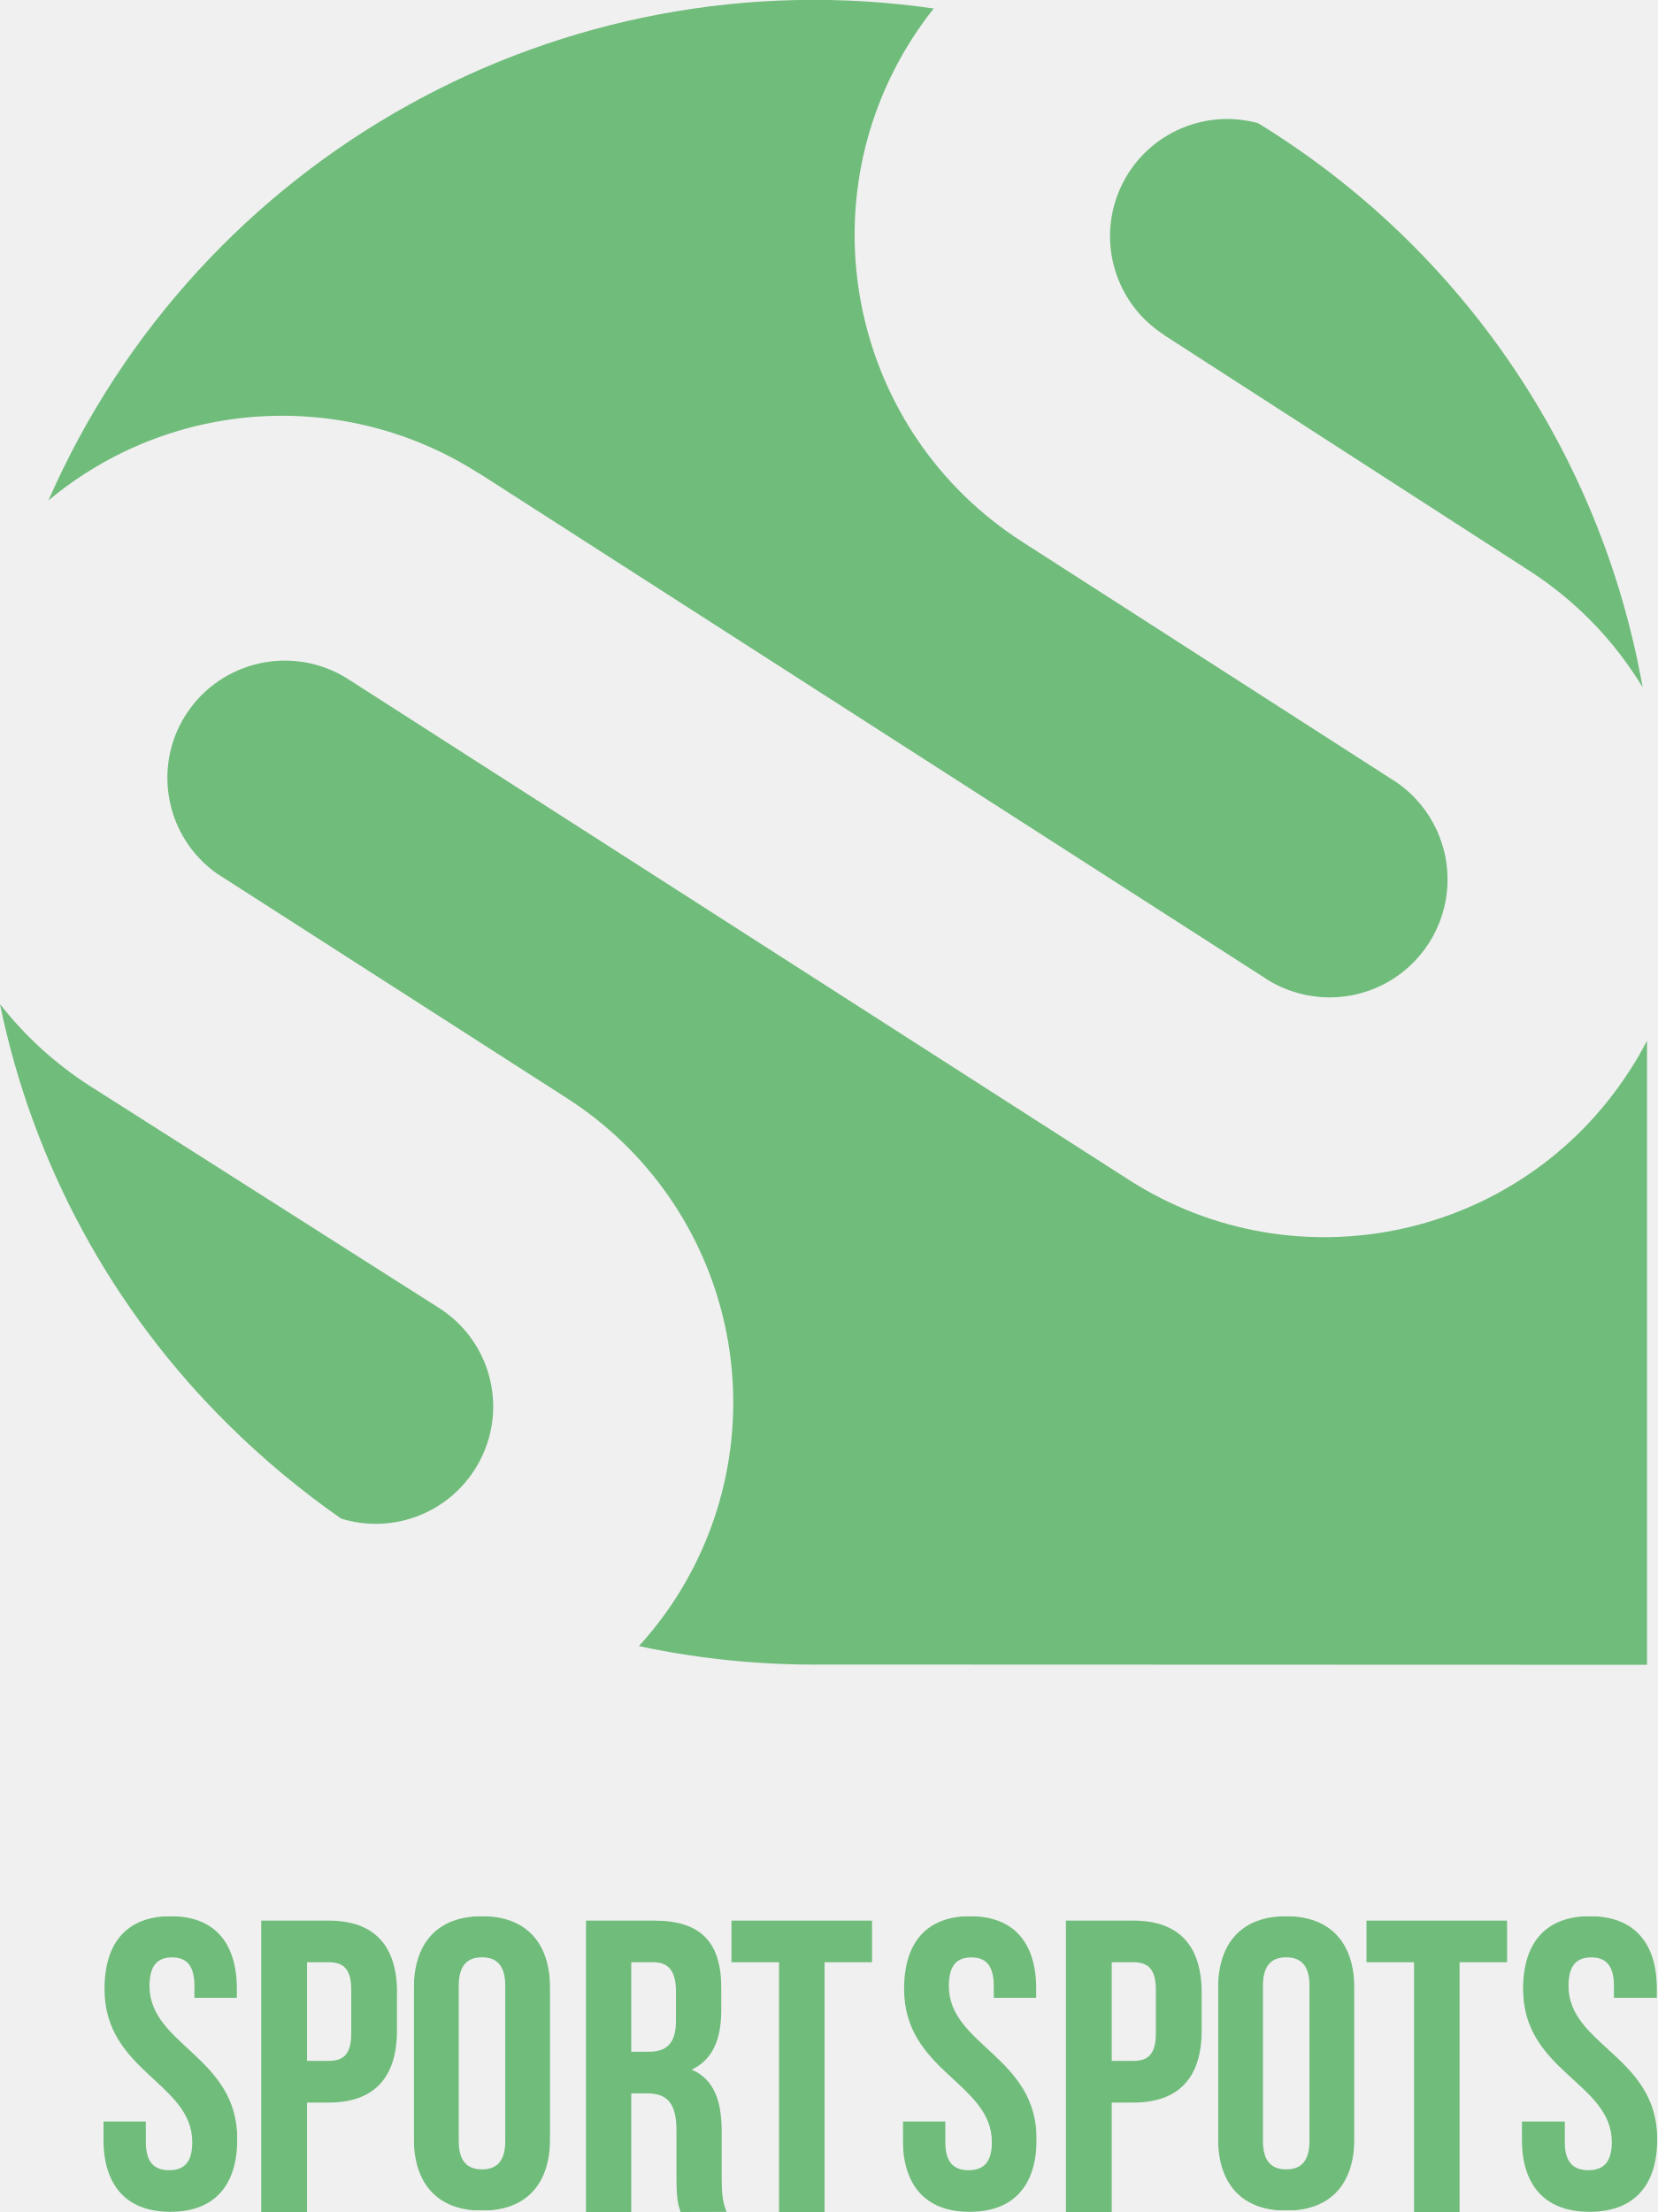
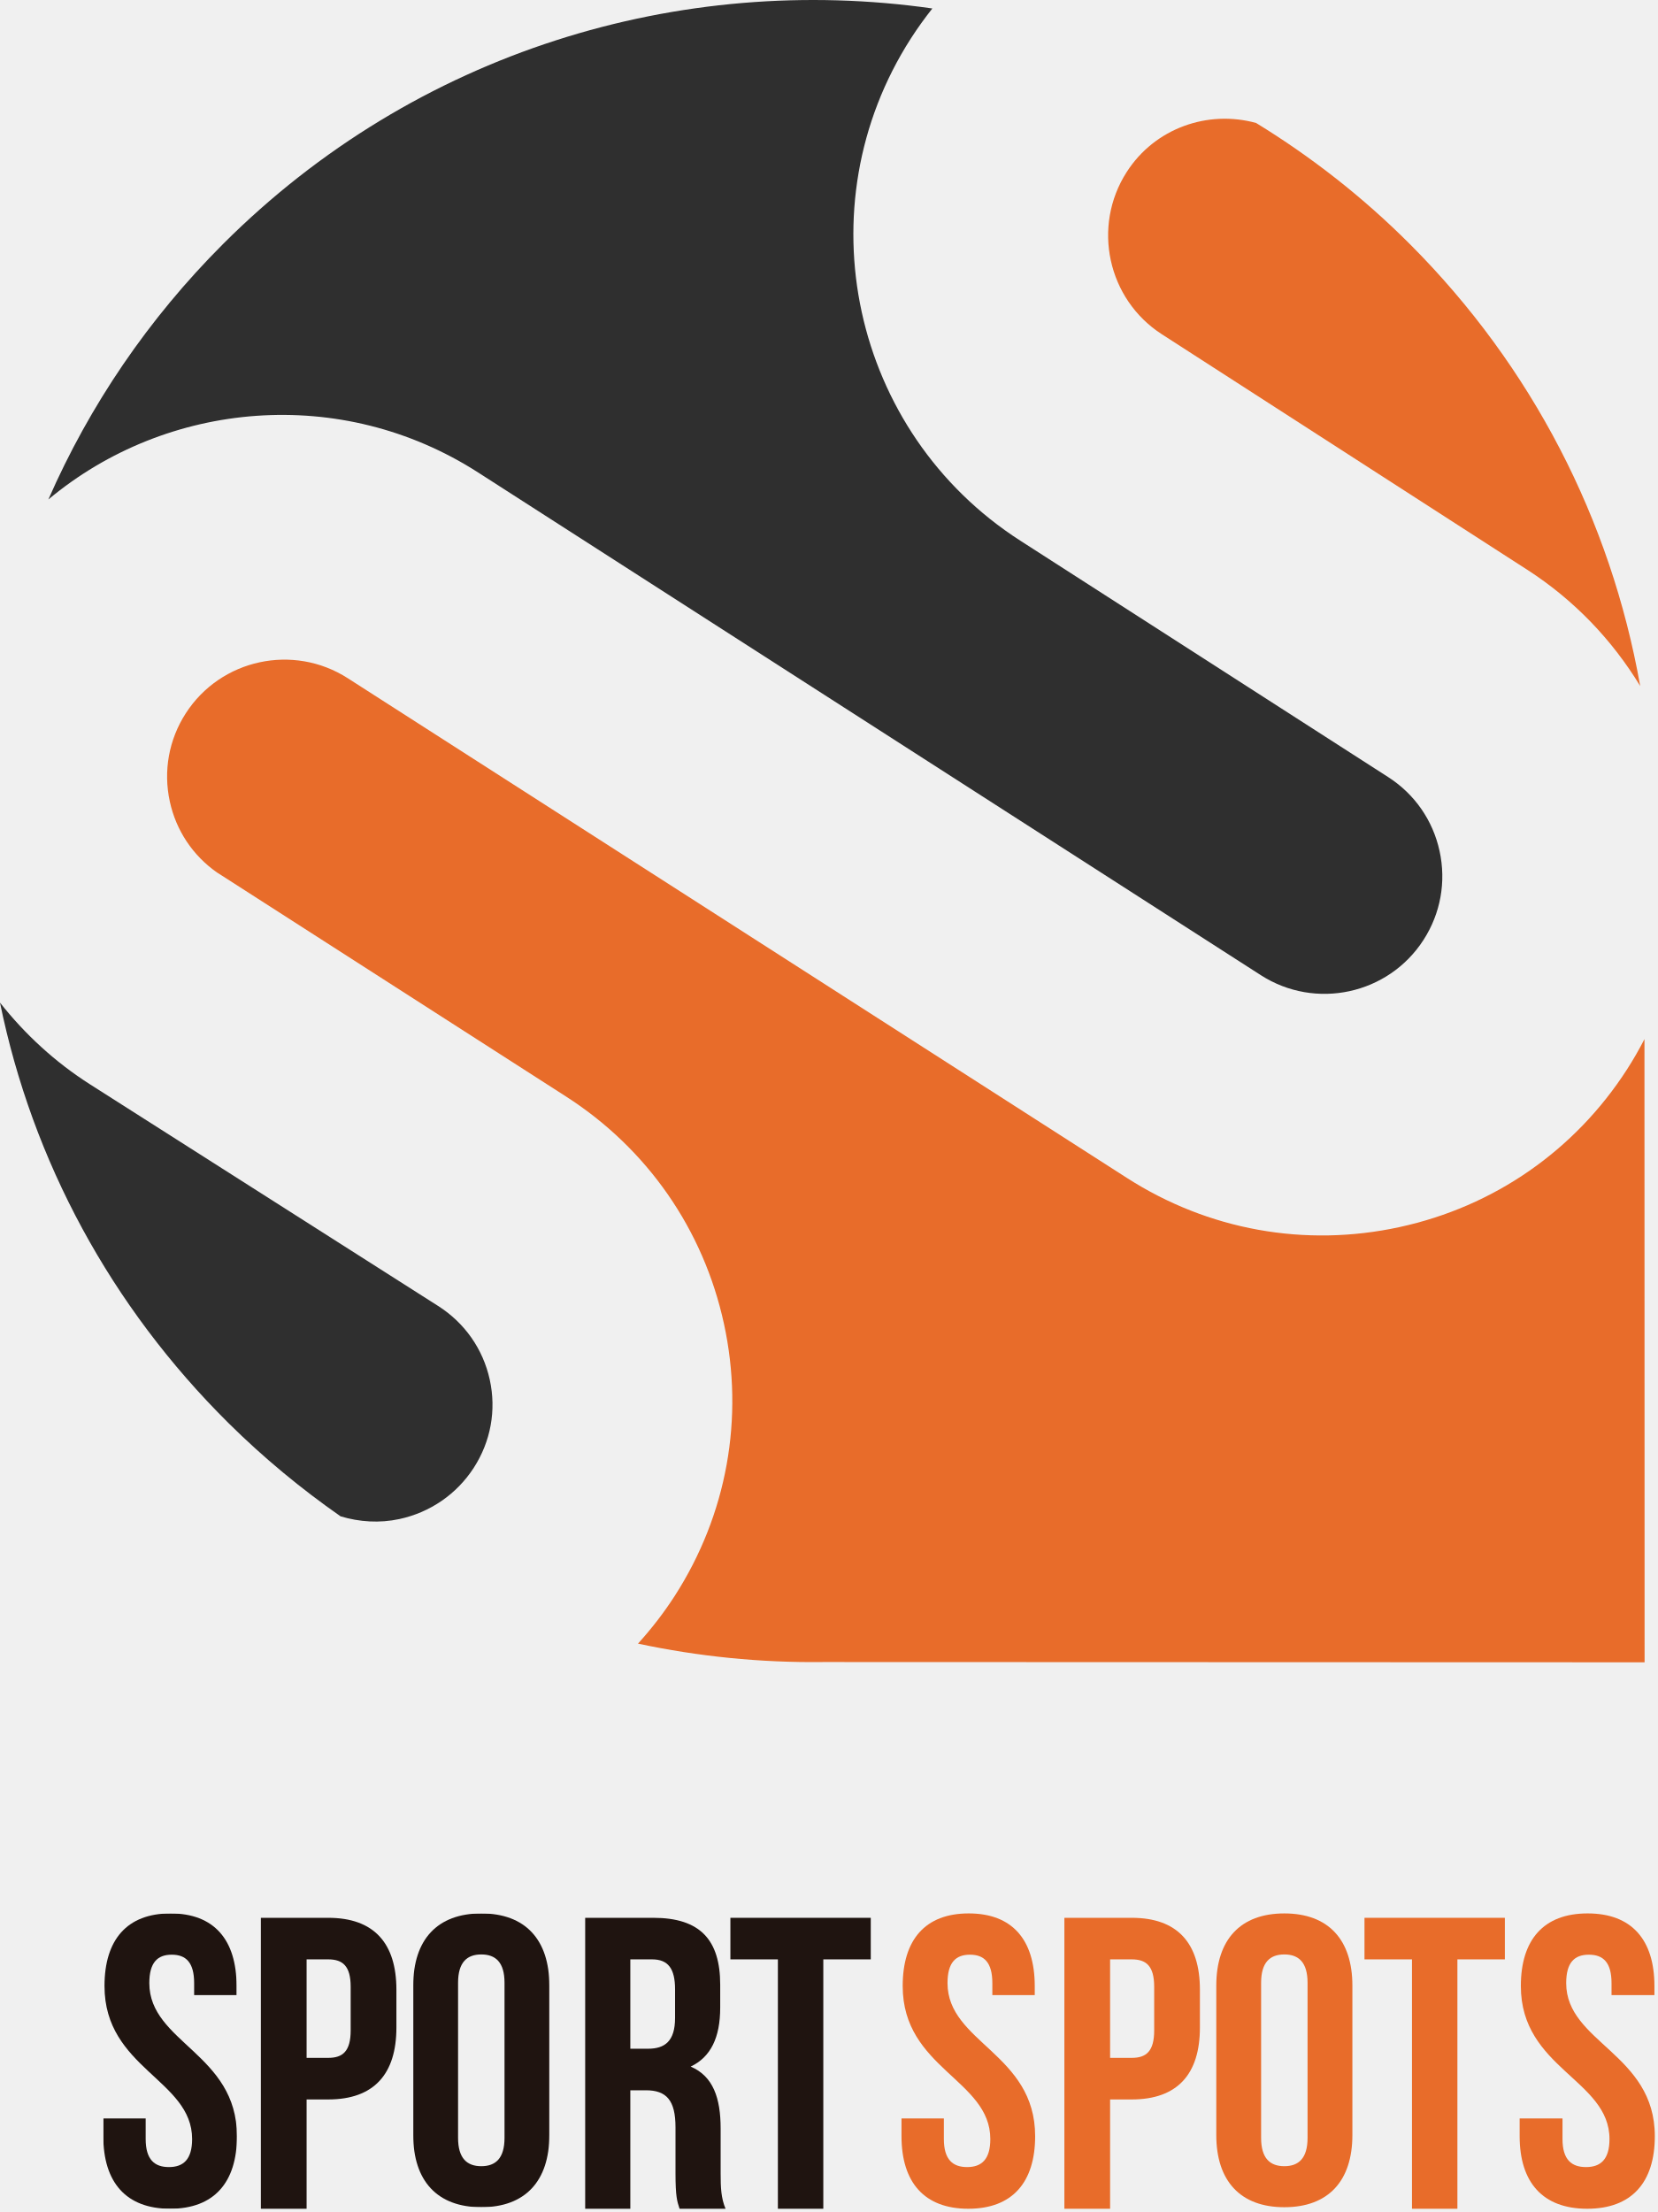
- <svg xmlns="http://www.w3.org/2000/svg" id="Layer_1" data-name="Layer 1" viewBox="0 0 376.33 502.26">
+ <svg xmlns="http://www.w3.org/2000/svg" xmlns:xlink="http://www.w3.org/1999/xlink" width="377px" height="503px" viewBox="0 0 377 503" version="1.1" style="background: #8D4747;">
  <defs>
-     <style>.cls-1{fill:#fff;}.cls-1,.cls-2{fill-rule:evenodd;}.cls-2{fill:#70bc7b;}.cls-3{mask:url(#mask);}.cls-4{mask:url(#mask-2-2);}.cls-5{mask:url(#mask-3);}.cls-6{mask:url(#mask-4-2);}.cls-7{mask:url(#mask-5);}</style>
-     <mask id="mask" x="23.49" y="435.1" width="30.39" height="67.16" maskUnits="userSpaceOnUse">
-       <g transform="translate(-0.34 -0.37)">
-         <g id="mask-2">
-           <polygon id="path-1" class="cls-1" points="23.83 435.47 54.22 435.47 54.22 502.63 23.83 502.63 23.83 435.47" />
+     <polygon id="path-1" points="0.527 0.105 31.478 0.105 31.478 66.909 0.527 66.909" />
+     <polygon id="path-3" points="0.492 0.104 30.884 0.104 30.884 67.261 0.492 67.261" />
+   </defs>
+   <g id="Page-1" stroke="none" stroke-width="1" fill="none" fill-rule="evenodd">
+     <path d="M108.738,107.445 L286.727,221.75 C299.154,229.74 315.758,226.133 323.741,213.707 C327.606,207.696 328.9,200.528 327.378,193.543 C325.864,186.55 321.709,180.577 315.697,176.711 L232.014,122.937 C193.669,98.291 182.521,47.05 207.169,8.708 C208.691,6.341 210.319,4.089 212.031,1.928 C154.845,-6.252 94.615,11.599 50.715,55.497 C33.707,72.503 20.367,92.196 11,113.578 C37.999,91.024 77.615,87.448 108.738,107.445" id="upper_left" fill="#2F2F2F" fill-rule="nonzero" />
+     <path d="M99.637,296.971 L20.496,246.591 C12.518,241.51 5.678,235.186 0,228 C7.367,263.993 25.188,297.07 51.989,323.627 C59.944,331.503 68.481,338.545 77.46,344.815 C81.762,346.095 86.302,346.398 90.811,345.429 C97.826,343.914 103.833,339.787 107.723,333.797 C111.605,327.807 112.904,320.681 111.375,313.722 C109.847,306.77 105.682,300.818 99.637,296.971" id="bottom_left" fill="#2F2F2F" fill-rule="nonzero" />
+     <path d="M264.212,76.003 L347.337,129.577 C357.965,136.431 366.613,145.491 373,156 C366.31,118.166 348.343,83.304 320.753,55.637 C309.958,44.81 298.144,35.613 285.649,27.963 C274.726,24.953 262.654,29.085 256.214,39.131 C248.285,51.505 251.875,68.049 264.212,76.003" id="upper_right" fill="#E86C2A" fill-rule="nonzero" />
+     <path d="M370.008,243.168 C358.121,261.634 339.743,274.374 318.266,279.034 C296.789,283.701 274.774,279.73 256.282,267.86 L79.088,154.225 C66.717,146.282 50.187,149.868 42.24,162.214 C38.392,168.198 37.104,175.317 38.619,182.269 C40.051,188.858 43.846,194.547 49.346,198.398 L50.286,198.995 L128.709,249.333 C147.201,261.203 159.958,279.556 164.632,301.003 C169.299,322.45 165.322,344.434 153.443,362.9 C150.943,366.781 148.132,370.397 145.087,373.756 C158.776,376.669 172.905,378.129 187.329,377.939 L374,378 L373.97,236.291 C372.765,238.629 371.447,240.929 370.008,243.168" id="bottom_right" fill="#E86C2A" fill-rule="nonzero" />
+     <g id="Lettering" transform="translate(23, 435)">
+       <path d="M338.047,0.104 C348.075,0.104 353.235,6.106 353.235,16.613 L353.235,18.674 L343.481,18.674 L343.481,15.956 C343.481,11.268 341.611,9.488 338.329,9.488 C335.048,9.488 333.17,11.268 333.17,15.956 C333.17,29.464 353.326,31.991 353.326,50.753 C353.326,61.259 348.075,67.261 337.955,67.261 C327.828,67.261 322.585,61.259 322.585,50.753 L322.585,46.721 L332.331,46.721 L332.331,51.409 C332.331,56.098 334.391,57.785 337.673,57.785 C340.955,57.785 343.015,56.098 343.015,51.409 C343.015,37.901 322.859,35.374 322.859,16.613 C322.859,6.106 328.018,0.104 338.047,0.104" id="&quot;S&quot;" fill="#E86C2A" fill-rule="nonzero" />
+       <polygon id="&quot;T&quot;" fill="#E86C2A" fill-rule="nonzero" points="287.301 1.103 319.223 1.103 319.223 10.552 308.429 10.552 308.429 67.261 298.102 67.261 298.102 10.552 287.301 10.552" />
+       <path d="M263.791,51.142 C263.791,55.806 265.829,57.583 269.073,57.583 C272.317,57.583 274.355,55.806 274.355,51.142 L274.355,15.874 C274.355,11.21 272.317,9.433 269.073,9.433 C265.829,9.433 263.791,11.21 263.791,15.874 L263.791,51.142 Z M253.598,16.527 C253.598,6.075 259.068,0.105 269.073,0.105 C279.086,0.105 284.548,6.075 284.548,16.527 L284.548,50.489 C284.548,60.94 279.086,66.911 269.073,66.911 C259.068,66.911 253.598,60.94 253.598,50.489 L253.598,16.527 Z" id="&quot;O&quot;" fill="#E86C2A" fill-rule="nonzero" />
+       <path d="M229.452,10.552 L229.452,32.95 L234.371,32.95 C237.681,32.95 239.475,31.442 239.475,26.718 L239.475,16.792 C239.475,12.067 237.681,10.552 234.371,10.552 L229.452,10.552 Z M249.874,17.454 L249.874,26.056 C249.874,36.636 244.771,42.407 234.371,42.407 L229.452,42.407 L229.452,67.261 L219.053,67.261 L219.053,1.103 L234.371,1.103 C244.771,1.103 249.874,6.866 249.874,17.454 L249.874,17.454 Z" id="&quot;P&quot;" fill="#E86C2A" fill-rule="nonzero" />
+       <path d="M197.298,0.104 C207.213,0.104 212.313,6.106 212.313,16.613 L212.313,18.674 L202.671,18.674 L202.671,15.956 C202.671,11.268 200.822,9.488 197.577,9.488 C194.333,9.488 192.477,11.268 192.477,15.956 C192.477,29.464 212.404,31.991 212.404,50.753 C212.404,61.259 207.213,67.261 197.208,67.261 C187.195,67.261 182.012,61.259 182.012,50.753 L182.012,46.721 L191.647,46.721 L191.647,51.409 C191.647,56.098 193.684,57.785 196.929,57.785 C200.173,57.785 202.21,56.098 202.21,51.409 C202.21,37.901 182.283,35.374 182.283,16.613 C182.283,6.106 187.384,0.104 197.298,0.104" id="&quot;S&quot;" fill="#E86C2A" fill-rule="nonzero" />
+       <polygon id="&quot;T&quot;" fill="#1F1410" fill-rule="nonzero" points="143.1 1.103 175.022 1.103 175.022 10.552 164.229 10.552 164.229 67.261 153.901 67.261 153.901 10.552 143.1 10.552" />
+       <path d="M120.343,10.552 L120.343,30.873 L124.355,30.873 C128.185,30.873 130.517,29.172 130.517,23.879 L130.517,17.361 C130.517,12.637 128.929,10.552 125.29,10.552 L120.343,10.552 Z M131.543,67.261 C130.981,65.56 130.616,64.521 130.616,59.135 L130.616,48.732 C130.616,42.592 128.557,40.322 123.891,40.322 L120.343,40.322 L120.343,67.261 L110.077,67.261 L110.077,1.103 L125.571,1.103 C136.209,1.103 140.783,6.112 140.783,16.322 L140.783,21.516 C140.783,28.326 138.64,32.766 134.066,34.936 C139.195,37.113 140.882,42.122 140.882,49.024 L140.882,59.227 C140.882,62.444 140.973,64.806 141.999,67.261 L131.543,67.261 Z" id="&quot;R&quot;" fill="#1F1410" fill-rule="nonzero" />
+       <g id="&quot;O&quot;" transform="translate(70.44918, 0)">
+         <g id="Fill-14-Clipped">
+           <mask id="mask-2" fill="white">
+             <use xlink:href="#path-1" />
+           </mask>
+           <g id="path-3" />
+           <path d="M10.721,51.142 C10.721,55.806 12.758,57.583 16.003,57.583 C19.247,57.583 21.284,55.806 21.284,51.142 L21.284,15.874 C21.284,11.21 19.247,9.433 16.003,9.433 C12.758,9.433 10.721,11.21 10.721,15.874 L10.721,51.142 Z M0.527,16.527 C0.527,6.075 5.998,0.105 16.003,0.105 C26.015,0.105 31.478,6.075 31.478,16.527 L31.478,50.489 C31.478,60.94 26.015,66.911 16.003,66.911 C5.998,66.911 0.527,60.94 0.527,50.489 L0.527,16.527 Z" id="Fill-14" fill="#1F1410" fill-rule="nonzero" mask="url(#mask-2)" />
        </g>
      </g>
-     </mask>
-     <mask id="mask-2-2" x="93.98" y="435.1" width="30.95" height="66.81" maskUnits="userSpaceOnUse">
-       <g transform="translate(-0.34 -0.37)">
-         <g id="mask-4">
-           <polygon id="path-3" class="cls-1" points="94.31 435.47 125.26 435.47 125.26 502.28 94.31 502.28 94.31 435.47" />
-         </g>
-       </g>
-     </mask>
-     <mask id="mask-3" x="205.01" y="435.1" width="30.39" height="67.16" maskUnits="userSpaceOnUse">
-       <g transform="translate(-0.34 -0.37)">
-         <g id="mask-6">
-           <polygon id="path-5" class="cls-1" points="205.35 435.47 235.74 435.47 235.74 502.63 205.35 502.63 205.35 435.47" />
-         </g>
-       </g>
-     </mask>
-     <mask id="mask-4-2" x="276.6" y="435.1" width="30.95" height="66.81" maskUnits="userSpaceOnUse">
-       <g transform="translate(-0.34 -0.37)">
-         <g id="mask-8">
-           <polygon id="path-7" class="cls-1" points="276.94 435.47 307.88 435.47 307.88 502.28 276.94 502.28 276.94 435.47" />
-         </g>
-       </g>
-     </mask>
-     <mask id="mask-5" x="345.58" y="435.1" width="30.74" height="67.16" maskUnits="userSpaceOnUse">
-       <g transform="translate(-0.34 -0.37)">
-         <g id="mask-10">
-           <polygon id="path-9" class="cls-1" points="345.92 435.47 376.66 435.47 376.66 502.63 345.92 502.63 345.92 435.47" />
-         </g>
-       </g>
-     </mask>
-   </defs>
-   <g id="Page-1">
-     <g id="Tablet-Copy-10">
-       <g id="Group-2-Copy">
-         <path id="Fill-1" class="cls-2" d="M264.55,76.37,347.67,130a81.94,81.94,0,0,1,25.67,26.42A188.78,188.78,0,0,0,286,28.33a26.6,26.6,0,0,0-21.44,48" transform="translate(-0.34 -0.37)" />
-         <path id="Fill-3" class="cls-2" d="M109.08,107.81l178,114.31a26.78,26.78,0,1,0,29-45l-83.68-53.77A82.75,82.75,0,0,1,207.51,9.08c1.52-2.37,3.15-4.62,4.86-6.78A189.87,189.87,0,0,0,11.34,114a82.83,82.83,0,0,1,97.74-6.14" transform="translate(-0.34 -0.37)" />
-         <path id="Fill-5" class="cls-2" d="M100,297.34,20.83,247A82.49,82.49,0,0,1,.34,228.37a187,187,0,0,0,52,95.63A194,194,0,0,0,77.8,345.18a26.64,26.64,0,0,0,30.26-11A26.51,26.51,0,0,0,100,297.34" transform="translate(-0.34 -0.37)" />
-         <path id="Fill-7" class="cls-2" d="M370.34,243.54a82.37,82.37,0,0,1-113.72,24.69L79.43,154.59a26.72,26.72,0,0,0-36.85,8,26.62,26.62,0,0,0,7.1,36.19l.94.59,78.43,50.34a82.11,82.11,0,0,1,24.73,113.57,83.28,83.28,0,0,1-8.36,10.86,190.85,190.85,0,0,0,42.25,4.18l186.67.06,0-141.71c-1.21,2.34-2.53,4.64-4,6.88" transform="translate(-0.34 -0.37)" />
-         <g id="Group">
-           <g id="Group-11">
-             <g class="cls-3">
-               <path id="Fill-9" class="cls-2" d="M39.12,435.47c9.91,0,15,6,15,16.51V454H44.49v-2.71c0-4.69-1.85-6.47-5.1-6.47s-5.1,1.78-5.1,6.47c0,13.5,19.93,16,19.93,34.79,0,10.51-5.19,16.51-15.19,16.51s-15.2-6-15.2-16.51v-4h9.63v4.69c0,4.69,2,6.37,5.29,6.37S44,491.47,44,486.78c0-13.51-19.93-16-19.93-34.8,0-10.5,5.1-16.51,15-16.51" transform="translate(-0.34 -0.37)" />
-             </g>
-           </g>
-           <path id="Fill-12" class="cls-2" d="M70.06,445.92v22.4H75c3.31,0,5.1-1.51,5.1-6.23v-9.93c0-4.72-1.79-6.24-5.1-6.24Zm20.42,6.9v8.61c0,10.58-5.1,16.35-15.5,16.35H70.06v24.85H59.66V436.47H75c10.4,0,15.5,5.77,15.5,16.35Z" transform="translate(-0.34 -0.37)" />
-           <g id="Group-16">
-             <g class="cls-4">
-               <path id="Fill-14" class="cls-2" d="M104.51,486.51c0,4.67,2,6.44,5.28,6.44s5.28-1.77,5.28-6.44V451.24c0-4.66-2-6.44-5.28-6.44s-5.28,1.78-5.28,6.44ZM94.31,451.9c0-10.46,5.47-16.43,15.48-16.43s15.47,6,15.47,16.43v34c0,10.45-5.46,16.42-15.47,16.42s-15.48-6-15.48-16.42Z" transform="translate(-0.34 -0.37)" />
-             </g>
-           </g>
-           <path id="Fill-17" class="cls-2" d="M143.68,445.92v20.32h4c3.83,0,6.16-1.7,6.16-7v-6.52c0-4.72-1.58-6.81-5.22-6.81Zm11.2,56.71c-.56-1.7-.93-2.74-.93-8.13V484.1c0-6.14-2.06-8.41-6.72-8.41h-3.55v26.94H133.41V436.47h15.5c10.64,0,15.21,5,15.21,15.22v5.2c0,6.81-2.14,11.25-6.72,13.42,5.13,2.17,6.82,7.18,6.82,14.08V494.6c0,3.21.09,5.58,1.12,8Z" transform="translate(-0.34 -0.37)" />
-           <polygon id="Fill-19" class="cls-2" points="166.1 436.1 198.02 436.1 198.02 445.55 187.23 445.55 187.23 502.26 176.9 502.26 176.9 445.55 166.1 445.55 166.1 436.1" />
-           <g id="Group-23">
-             <g class="cls-5">
-               <path id="Fill-21" class="cls-2" d="M220.64,435.47c9.91,0,15,6,15,16.51V454H226v-2.71c0-4.69-1.85-6.47-5.1-6.47s-5.1,1.78-5.1,6.47c0,13.5,19.93,16,19.93,34.79,0,10.51-5.19,16.51-15.2,16.51s-15.19-6-15.19-16.51v-4H215v4.69c0,4.69,2,6.37,5.29,6.37s5.28-1.68,5.28-6.37c0-13.51-19.93-16-19.93-34.8,0-10.5,5.1-16.51,15-16.51" transform="translate(-0.34 -0.37)" />
-             </g>
-           </g>
-           <path id="Fill-24" class="cls-2" d="M252.79,445.92v22.4h4.92c3.31,0,5.1-1.51,5.1-6.23v-9.93c0-4.72-1.79-6.24-5.1-6.24Zm20.42,6.9v8.61c0,10.58-5.1,16.35-15.5,16.35h-4.92v24.85h-10.4V436.47h15.32c10.4,0,15.5,5.77,15.5,16.35Z" transform="translate(-0.34 -0.37)" />
-           <g id="Group-28">
-             <g class="cls-6">
-               <path id="Fill-26" class="cls-2" d="M287.13,486.51c0,4.67,2,6.44,5.28,6.44s5.28-1.77,5.28-6.44V451.24c0-4.66-2-6.44-5.28-6.44s-5.28,1.78-5.28,6.44Zm-10.2-34.61c0-10.46,5.47-16.43,15.48-16.43s15.48,6,15.48,16.43v34c0,10.45-5.47,16.42-15.48,16.42s-15.48-6-15.48-16.42Z" transform="translate(-0.34 -0.37)" />
-             </g>
-           </g>
-           <polygon id="Fill-29" class="cls-2" points="310.3 436.1 342.22 436.1 342.22 445.55 331.43 445.55 331.43 502.26 321.1 502.26 321.1 445.55 310.3 445.55 310.3 436.1" />
-           <g id="Group-33">
-             <g class="cls-7">
-               <path id="Fill-31" class="cls-2" d="M361.38,435.47c10,0,15.19,6,15.19,16.51V454h-9.75v-2.71c0-4.69-1.87-6.47-5.15-6.47s-5.16,1.78-5.16,6.47c0,13.5,20.15,16,20.15,34.79,0,10.51-5.25,16.51-15.37,16.51s-15.37-6-15.37-16.51v-4h9.75v4.69c0,4.69,2.06,6.37,5.34,6.37s5.34-1.68,5.34-6.37c0-13.51-20.15-16-20.15-34.8,0-10.5,5.16-16.51,15.18-16.51" transform="translate(-0.34 -0.37)" />
-             </g>
-           </g>
+       <path d="M46.725,10.552 L46.725,32.95 L51.644,32.95 C54.954,32.95 56.747,31.442 56.747,26.718 L56.747,16.792 C56.747,12.067 54.954,10.552 51.644,10.552 L46.725,10.552 Z M67.147,17.454 L67.147,26.056 C67.147,36.636 62.043,42.407 51.644,42.407 L46.725,42.407 L46.725,67.261 L36.325,67.261 L36.325,1.103 L51.644,1.103 C62.043,1.103 67.147,6.866 67.147,17.454 L67.147,17.454 Z" id="&quot;P&quot;" fill="#1F1410" fill-rule="nonzero" />
+       <g id="&quot;S&quot;">
+         <g id="Fill-9-Clipped">
+           <mask id="mask-4" fill="white">
+             <use xlink:href="#path-3" />
+           </mask>
+           <g id="path-1" />
+           <path d="M15.779,0.104 C25.693,0.104 30.794,6.106 30.794,16.613 L30.794,18.674 L21.151,18.674 L21.151,15.956 C21.151,11.268 19.302,9.488 16.058,9.488 C12.813,9.488 10.957,11.268 10.957,15.956 C10.957,29.464 30.884,31.991 30.884,50.753 C30.884,61.259 25.693,67.261 15.688,67.261 C5.676,67.261 0.492,61.259 0.492,50.753 L0.492,46.721 L10.127,46.721 L10.127,51.409 C10.127,56.098 12.164,57.785 15.409,57.785 C18.653,57.785 20.691,56.098 20.691,51.409 C20.691,37.901 0.764,35.374 0.764,16.613 C0.764,6.106 5.864,0.104 15.779,0.104" id="Fill-9" fill="#1F1410" fill-rule="nonzero" mask="url(#mask-4)" />
        </g>
      </g>
    </g>
  </g>
</svg>
